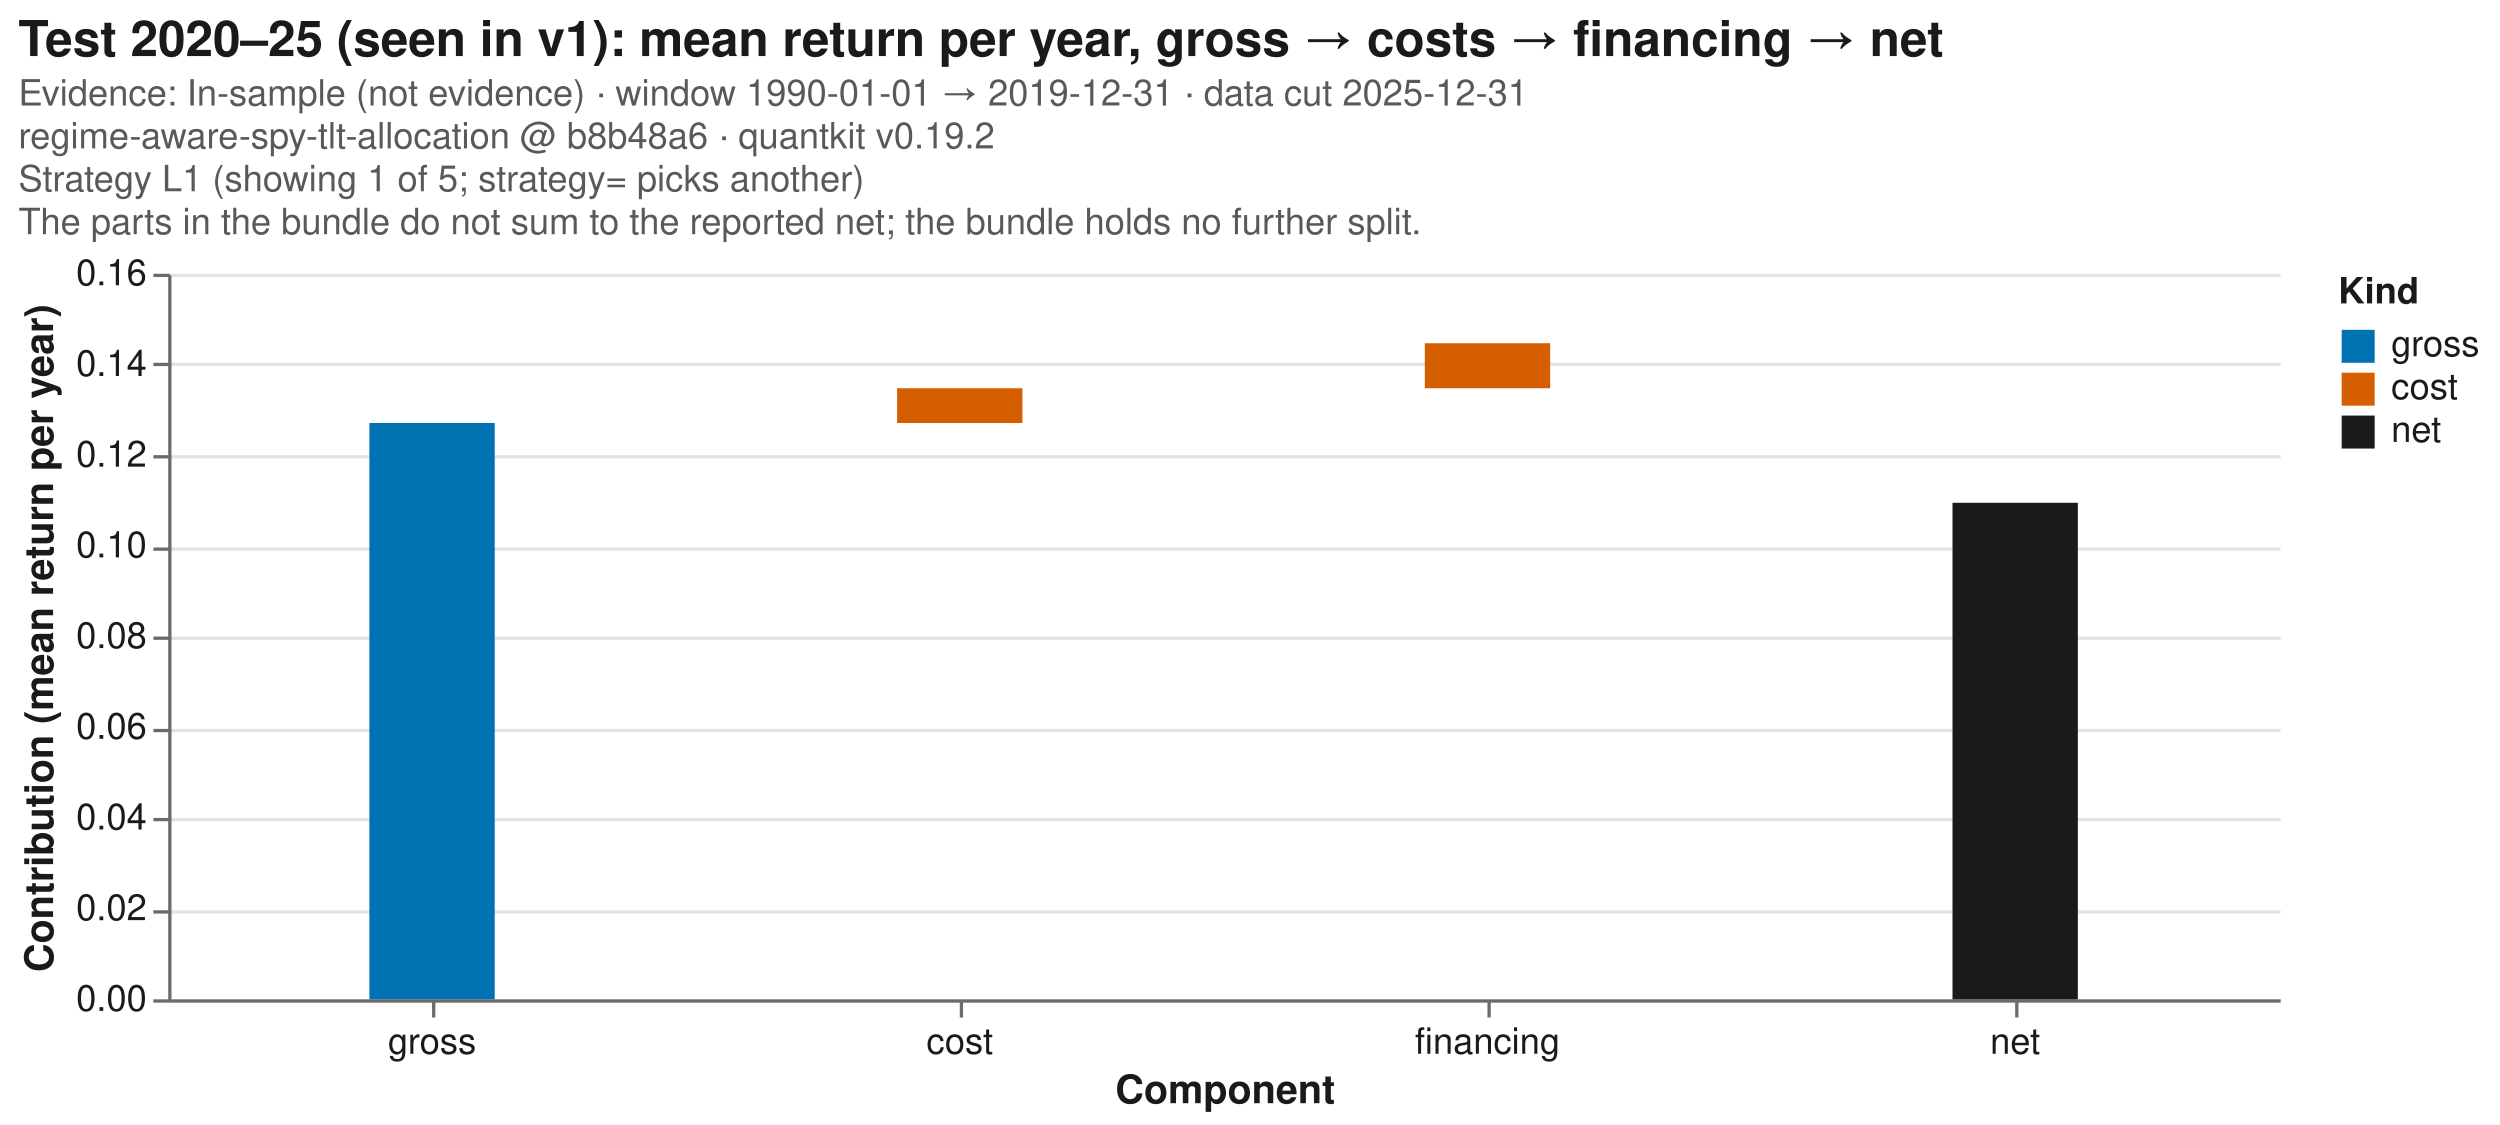
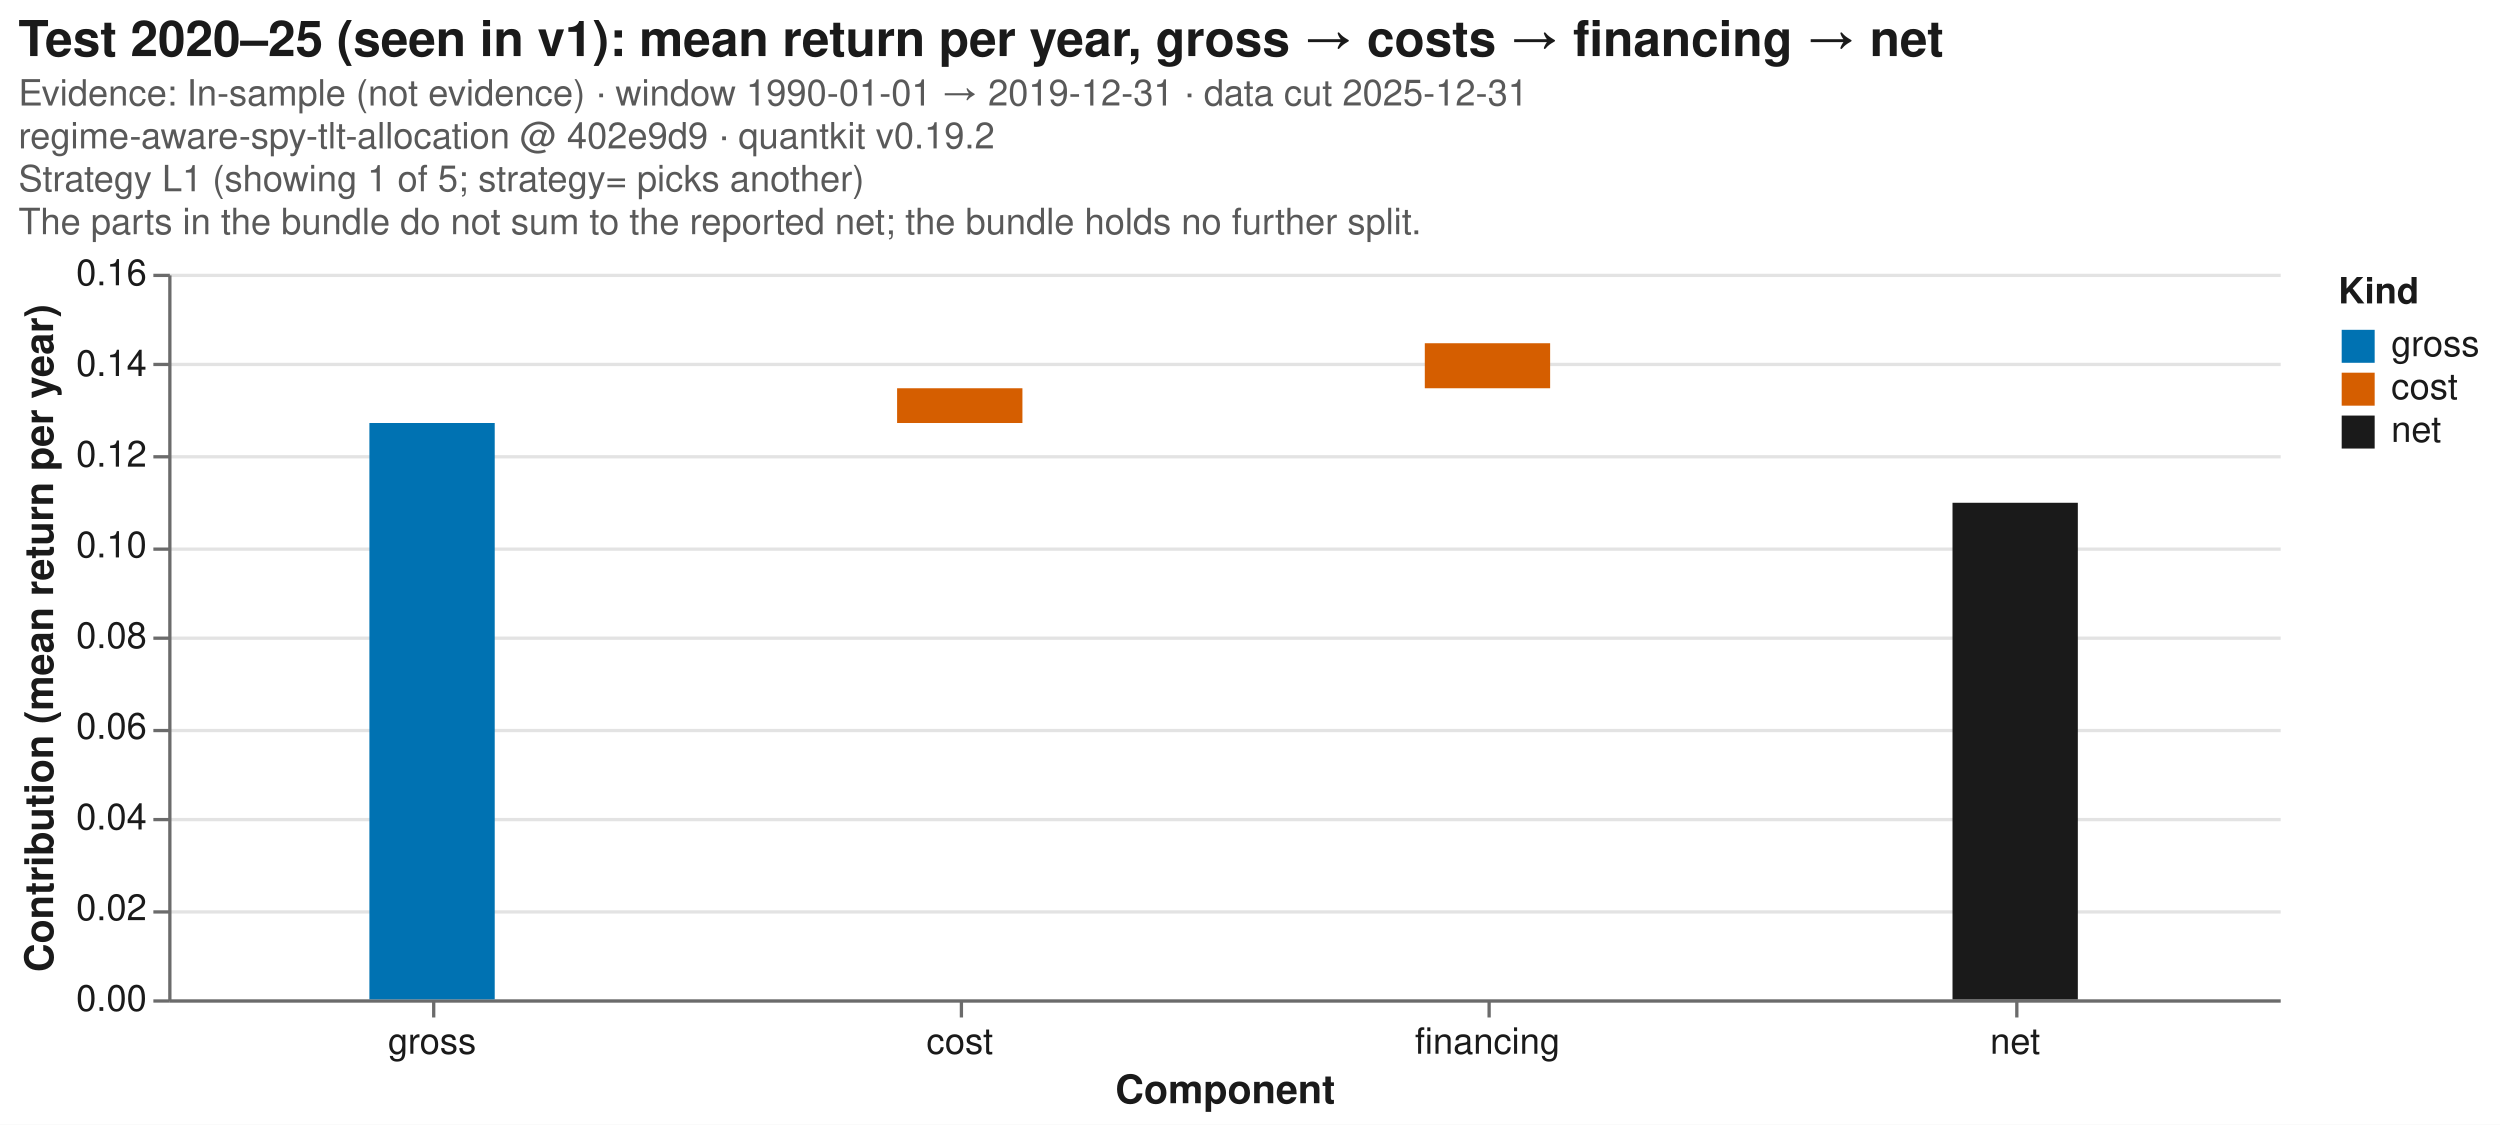
<svg xmlns="http://www.w3.org/2000/svg" version="1.1" class="marks" width="758" height="341" viewBox="0 0 758 341">
  <rect width="758" height="341" fill="#FFFFFF" />
  <g fill="none" stroke-miterlimit="10" transform="translate(51,83)">
    <g class="mark-group role-frame root" role="graphics-object" aria-roledescription="group mark container">
      <g transform="translate(0,0)">
        <path class="background" aria-hidden="true" d="M0,0h640v220h-640Z" />
        <g>
          <g class="mark-group role-axis" aria-hidden="true">
            <g transform="translate(0.5,0.5)">
              <path class="background" aria-hidden="true" d="M0,0h0v0h0Z" pointer-events="none" />
              <g>
                <g class="mark-rule role-axis-grid" pointer-events="none">
                  <line transform="translate(0,220)" x2="640" y2="0" stroke="#E3E3E3" stroke-width="1" opacity="1" />
                  <line transform="translate(0,193)" x2="640" y2="0" stroke="#E3E3E3" stroke-width="1" opacity="1" />
                  <line transform="translate(0,165)" x2="640" y2="0" stroke="#E3E3E3" stroke-width="1" opacity="1" />
                  <line transform="translate(0,138)" x2="640" y2="0" stroke="#E3E3E3" stroke-width="1" opacity="1" />
                  <line transform="translate(0,110)" x2="640" y2="0" stroke="#E3E3E3" stroke-width="1" opacity="1" />
                  <line transform="translate(0,83)" x2="640" y2="0" stroke="#E3E3E3" stroke-width="1" opacity="1" />
                  <line transform="translate(0,55)" x2="640" y2="0" stroke="#E3E3E3" stroke-width="1" opacity="1" />
                  <line transform="translate(0,27)" x2="640" y2="0" stroke="#E3E3E3" stroke-width="1" opacity="1" />
                  <line transform="translate(0,0)" x2="640" y2="0" stroke="#E3E3E3" stroke-width="1" opacity="1" />
                </g>
              </g>
              <path class="foreground" aria-hidden="true" d="" pointer-events="none" display="none" />
            </g>
          </g>
          <g class="mark-group role-axis" role="graphics-symbol" aria-roledescription="axis" aria-label="X-axis titled 'Component' for a discrete scale with 4 values: gross, cost, financing, net">
            <g transform="translate(0.5,220.5)">
              <path class="background" aria-hidden="true" d="M0,0h0v0h0Z" pointer-events="none" />
              <g>
                <g class="mark-rule role-axis-tick" pointer-events="none">
                  <line transform="translate(80,0)" x2="0" y2="5" stroke="#6B6B6B" stroke-width="1" opacity="1" />
                  <line transform="translate(240,0)" x2="0" y2="5" stroke="#6B6B6B" stroke-width="1" opacity="1" />
                  <line transform="translate(400,0)" x2="0" y2="5" stroke="#6B6B6B" stroke-width="1" opacity="1" />
                  <line transform="translate(560,0)" x2="0" y2="5" stroke="#6B6B6B" stroke-width="1" opacity="1" />
                </g>
                <g class="mark-text role-axis-label" pointer-events="none">
                  <text text-anchor="middle" transform="translate(79.5,16)" font-family="Helvetica Neue, Helvetica, Arial, sans-serif" font-size="11px" fill="#1A1A1A" opacity="1">gross</text>
                  <text text-anchor="middle" transform="translate(239.5,16)" font-family="Helvetica Neue, Helvetica, Arial, sans-serif" font-size="11px" fill="#1A1A1A" opacity="1">cost</text>
                  <text text-anchor="middle" transform="translate(399.5,16)" font-family="Helvetica Neue, Helvetica, Arial, sans-serif" font-size="11px" fill="#1A1A1A" opacity="1">financing</text>
                  <text text-anchor="middle" transform="translate(559.5,16)" font-family="Helvetica Neue, Helvetica, Arial, sans-serif" font-size="11px" fill="#1A1A1A" opacity="1">net</text>
                </g>
                <g class="mark-rule role-axis-domain" pointer-events="none">
                  <line transform="translate(0,0)" x2="640" y2="0" stroke="#6B6B6B" stroke-width="1" opacity="1" />
                </g>
                <g class="mark-text role-axis-title" pointer-events="none">
                  <text text-anchor="middle" transform="translate(320,31)" font-family="Helvetica Neue, Helvetica, Arial, sans-serif" font-size="12px" font-weight="bold" fill="#1A1A1A" opacity="1">Component</text>
                </g>
              </g>
              <path class="foreground" aria-hidden="true" d="" pointer-events="none" display="none" />
            </g>
          </g>
          <g class="mark-group role-axis" role="graphics-symbol" aria-roledescription="axis" aria-label="Y-axis titled 'Contribution (mean return per year)' for a linear scale with values from 0.00 to 0.16">
            <g transform="translate(0.5,0.5)">
              <path class="background" aria-hidden="true" d="M0,0h0v0h0Z" pointer-events="none" />
              <g>
                <g class="mark-rule role-axis-tick" pointer-events="none">
                  <line transform="translate(0,220)" x2="-5" y2="0" stroke="#6B6B6B" stroke-width="1" opacity="1" />
                  <line transform="translate(0,193)" x2="-5" y2="0" stroke="#6B6B6B" stroke-width="1" opacity="1" />
                  <line transform="translate(0,165)" x2="-5" y2="0" stroke="#6B6B6B" stroke-width="1" opacity="1" />
                  <line transform="translate(0,138)" x2="-5" y2="0" stroke="#6B6B6B" stroke-width="1" opacity="1" />
                  <line transform="translate(0,110)" x2="-5" y2="0" stroke="#6B6B6B" stroke-width="1" opacity="1" />
                  <line transform="translate(0,83)" x2="-5" y2="0" stroke="#6B6B6B" stroke-width="1" opacity="1" />
                  <line transform="translate(0,55)" x2="-5" y2="0" stroke="#6B6B6B" stroke-width="1" opacity="1" />
                  <line transform="translate(0,27)" x2="-5" y2="0" stroke="#6B6B6B" stroke-width="1" opacity="1" />
                  <line transform="translate(0,0)" x2="-5" y2="0" stroke="#6B6B6B" stroke-width="1" opacity="1" />
                </g>
                <g class="mark-text role-axis-label" pointer-events="none">
                  <text text-anchor="end" transform="translate(-7,223)" font-family="Helvetica Neue, Helvetica, Arial, sans-serif" font-size="11px" fill="#1A1A1A" opacity="1">0.00</text>
                  <text text-anchor="end" transform="translate(-7,195.5)" font-family="Helvetica Neue, Helvetica, Arial, sans-serif" font-size="11px" fill="#1A1A1A" opacity="1">0.02</text>
                  <text text-anchor="end" transform="translate(-7,168)" font-family="Helvetica Neue, Helvetica, Arial, sans-serif" font-size="11px" fill="#1A1A1A" opacity="1">0.04</text>
                  <text text-anchor="end" transform="translate(-7,140.5)" font-family="Helvetica Neue, Helvetica, Arial, sans-serif" font-size="11px" fill="#1A1A1A" opacity="1">0.06</text>
                  <text text-anchor="end" transform="translate(-7,113)" font-family="Helvetica Neue, Helvetica, Arial, sans-serif" font-size="11px" fill="#1A1A1A" opacity="1">0.08</text>
                  <text text-anchor="end" transform="translate(-7,85.5)" font-family="Helvetica Neue, Helvetica, Arial, sans-serif" font-size="11px" fill="#1A1A1A" opacity="1">0.10</text>
                  <text text-anchor="end" transform="translate(-7,58)" font-family="Helvetica Neue, Helvetica, Arial, sans-serif" font-size="11px" fill="#1A1A1A" opacity="1">0.12</text>
                  <text text-anchor="end" transform="translate(-7,30.5)" font-family="Helvetica Neue, Helvetica, Arial, sans-serif" font-size="11px" fill="#1A1A1A" opacity="1">0.14</text>
                  <text text-anchor="end" transform="translate(-7,3)" font-family="Helvetica Neue, Helvetica, Arial, sans-serif" font-size="11px" fill="#1A1A1A" opacity="1">0.16</text>
                </g>
                <g class="mark-rule role-axis-domain" pointer-events="none">
                  <line transform="translate(0,220)" x2="0" y2="-220" stroke="#6B6B6B" stroke-width="1" opacity="1" />
                </g>
                <g class="mark-text role-axis-title" pointer-events="none">
                  <text text-anchor="middle" transform="translate(-32.406,110) rotate(-90) translate(0,-3)" font-family="Helvetica Neue, Helvetica, Arial, sans-serif" font-size="12px" font-weight="bold" fill="#1A1A1A" opacity="1">Contribution (mean return per year)</text>
                </g>
              </g>
              <path class="foreground" aria-hidden="true" d="" pointer-events="none" display="none" />
            </g>
          </g>
          <g class="mark-rect role-mark marks" role="graphics-object" aria-roledescription="rect mark container">
            <path aria-label="Component: gross; Contribution (mean return per year): 0; Kind: gross; part: gross; value: 0.1271" role="graphics-symbol" aria-roledescription="bar" d="M61,45.255h38v174.745h-38Z" fill="#0072B2" />
            <path aria-label="Component: cost; Contribution (mean return per year): 0.127087032981; Kind: cost; part: cost; value: −0.007663" role="graphics-symbol" aria-roledescription="bar" d="M221,34.719h38v10.537h-38Z" fill="#D55E00" />
            <path aria-label="Component: financing; Contribution (mean return per year): 0.134749948051; Kind: cost; part: financing; value: −0.009927" role="graphics-symbol" aria-roledescription="bar" d="M381,21.07h38v13.649h-38Z" fill="#D55E00" />
            <path aria-label="Component: net; Contribution (mean return per year): 0; Kind: net; part: net; value: 0.1095" role="graphics-symbol" aria-roledescription="bar" d="M541,69.441h38v150.559h-38Z" fill="#1A1A1A" />
          </g>
          <g class="mark-group role-legend" role="graphics-symbol" aria-roledescription="legend" aria-label="Symbol legend titled 'Kind' for fill color with 3 values: gross, cost, net">
            <g transform="translate(658,0)">
              <path class="background" aria-hidden="true" d="M0,0h44v53h-44Z" pointer-events="none" />
              <g>
                <g class="mark-group role-legend-entry">
                  <g transform="translate(0,16)">
                    <path class="background" aria-hidden="true" d="M0,0h0v0h0Z" pointer-events="none" />
                    <g>
                      <g class="mark-group role-scope" role="graphics-object" aria-roledescription="group mark container">
                        <g transform="translate(0,0)">
                          <path class="background" aria-hidden="true" d="M0,0h43.093v11h-43.093Z" pointer-events="none" opacity="1" />
                          <g>
                            <g class="mark-symbol role-legend-symbol" pointer-events="none">
                              <path transform="translate(6,6)" d="M-5,-5h10v10h-10Z" fill="#0072B2" stroke-width="1.5" opacity="1" />
                            </g>
                            <g class="mark-text role-legend-label" pointer-events="none">
                              <text text-anchor="start" transform="translate(16,9)" font-family="Helvetica Neue, Helvetica, Arial, sans-serif" font-size="11px" fill="#1A1A1A" opacity="1">gross</text>
                            </g>
                          </g>
                          <path class="foreground" aria-hidden="true" d="" pointer-events="none" display="none" />
                        </g>
                        <g transform="translate(0,13)">
                          <path class="background" aria-hidden="true" d="M0,0h43.093v11h-43.093Z" pointer-events="none" opacity="1" />
                          <g>
                            <g class="mark-symbol role-legend-symbol" pointer-events="none">
                              <path transform="translate(6,6)" d="M-5,-5h10v10h-10Z" fill="#D55E00" stroke-width="1.5" opacity="1" />
                            </g>
                            <g class="mark-text role-legend-label" pointer-events="none">
                              <text text-anchor="start" transform="translate(16,9)" font-family="Helvetica Neue, Helvetica, Arial, sans-serif" font-size="11px" fill="#1A1A1A" opacity="1">cost</text>
                            </g>
                          </g>
                          <path class="foreground" aria-hidden="true" d="" pointer-events="none" display="none" />
                        </g>
                        <g transform="translate(0,26)">
                          <path class="background" aria-hidden="true" d="M0,0h43.093v11h-43.093Z" pointer-events="none" opacity="1" />
                          <g>
                            <g class="mark-symbol role-legend-symbol" pointer-events="none">
                              <path transform="translate(6,6)" d="M-5,-5h10v10h-10Z" fill="#1A1A1A" stroke-width="1.5" opacity="1" />
                            </g>
                            <g class="mark-text role-legend-label" pointer-events="none">
                              <text text-anchor="start" transform="translate(16,9)" font-family="Helvetica Neue, Helvetica, Arial, sans-serif" font-size="11px" fill="#1A1A1A" opacity="1">net</text>
                            </g>
                          </g>
                          <path class="foreground" aria-hidden="true" d="" pointer-events="none" display="none" />
                        </g>
                      </g>
                    </g>
                    <path class="foreground" aria-hidden="true" d="" pointer-events="none" display="none" />
                  </g>
                </g>
                <g class="mark-text role-legend-title" pointer-events="none">
                  <text text-anchor="start" transform="translate(0,9)" font-family="Helvetica Neue, Helvetica, Arial, sans-serif" font-size="11px" font-weight="bold" fill="#1A1A1A" opacity="1">Kind</text>
                </g>
              </g>
              <path class="foreground" aria-hidden="true" d="" pointer-events="none" display="none" />
            </g>
          </g>
          <g class="mark-group role-title">
            <g transform="translate(-45.406,-78)">
              <path class="background" aria-hidden="true" d="M0,0h0v0h0Z" pointer-events="none" />
              <g>
                <g class="mark-text role-title-text" role="graphics-symbol" aria-roledescription="title" aria-label="Title text 'Test 2020–25 (seen in v1): mean return per year, gross → costs → financing → net'" pointer-events="none">
                  <text text-anchor="start" transform="translate(0,12)" font-family="Helvetica Neue, Helvetica, Arial, sans-serif" font-size="15px" font-weight="bold" fill="#1A1A1A" opacity="1">Test 2020–25 (seen in v1): mean return per year, gross → costs → financing → net</text>
                </g>
-                 <g class="mark-text role-title-subtitle" role="graphics-symbol" aria-roledescription="subtitle" aria-label="Subtitle text 'Evidence: In-sample (not evidence) · window 1990-01-01 → 2019-12-31 · data cut 2025-12-31 regime-aware-spy-tlt-allocation @ b8b48a6 · quantkit v0.19.2 Strategy L1 (showing 1 of 5; strategy= picks another) The parts in the bundle do not sum to the reported net; the bundle holds no further split.'" pointer-events="none">
+                 <g class="mark-text role-title-subtitle" role="graphics-symbol" aria-roledescription="subtitle" aria-label="Subtitle text 'Evidence: In-sample (not evidence) · window 1990-01-01 → 2019-12-31 · data cut 2025-12-31 regime-aware-spy-tlt-allocation @ 402e9d9 · quantkit v0.19.2 Strategy L1 (showing 1 of 5; strategy= picks another) The parts in the bundle do not sum to the reported net; the bundle holds no further split.'" pointer-events="none">
                  <text text-anchor="start" transform="translate(0,27)" font-family="Helvetica Neue, Helvetica, Arial, sans-serif" font-size="11px" fill="#595959" opacity="1">
                    <tspan>Evidence: In-sample (not evidence) · window 1990-01-01 → 2019-12-31 · data cut 2025-12-31</tspan>
-                     <tspan x="0" dy="13">regime-aware-spy-tlt-allocation @ b8b48a6 · quantkit v0.19.2</tspan>
+                     <tspan x="0" dy="13">regime-aware-spy-tlt-allocation @ 402e9d9 · quantkit v0.19.2</tspan>
                    <tspan x="0" dy="13">Strategy L1 (showing 1 of 5; strategy= picks another)</tspan>
                    <tspan x="0" dy="13">The parts in the bundle do not sum to the reported net; the bundle holds no further split.</tspan>
                  </text>
                </g>
              </g>
              <path class="foreground" aria-hidden="true" d="" pointer-events="none" display="none" />
            </g>
          </g>
        </g>
        <path class="foreground" aria-hidden="true" d="" display="none" />
      </g>
    </g>
  </g>
</svg>
